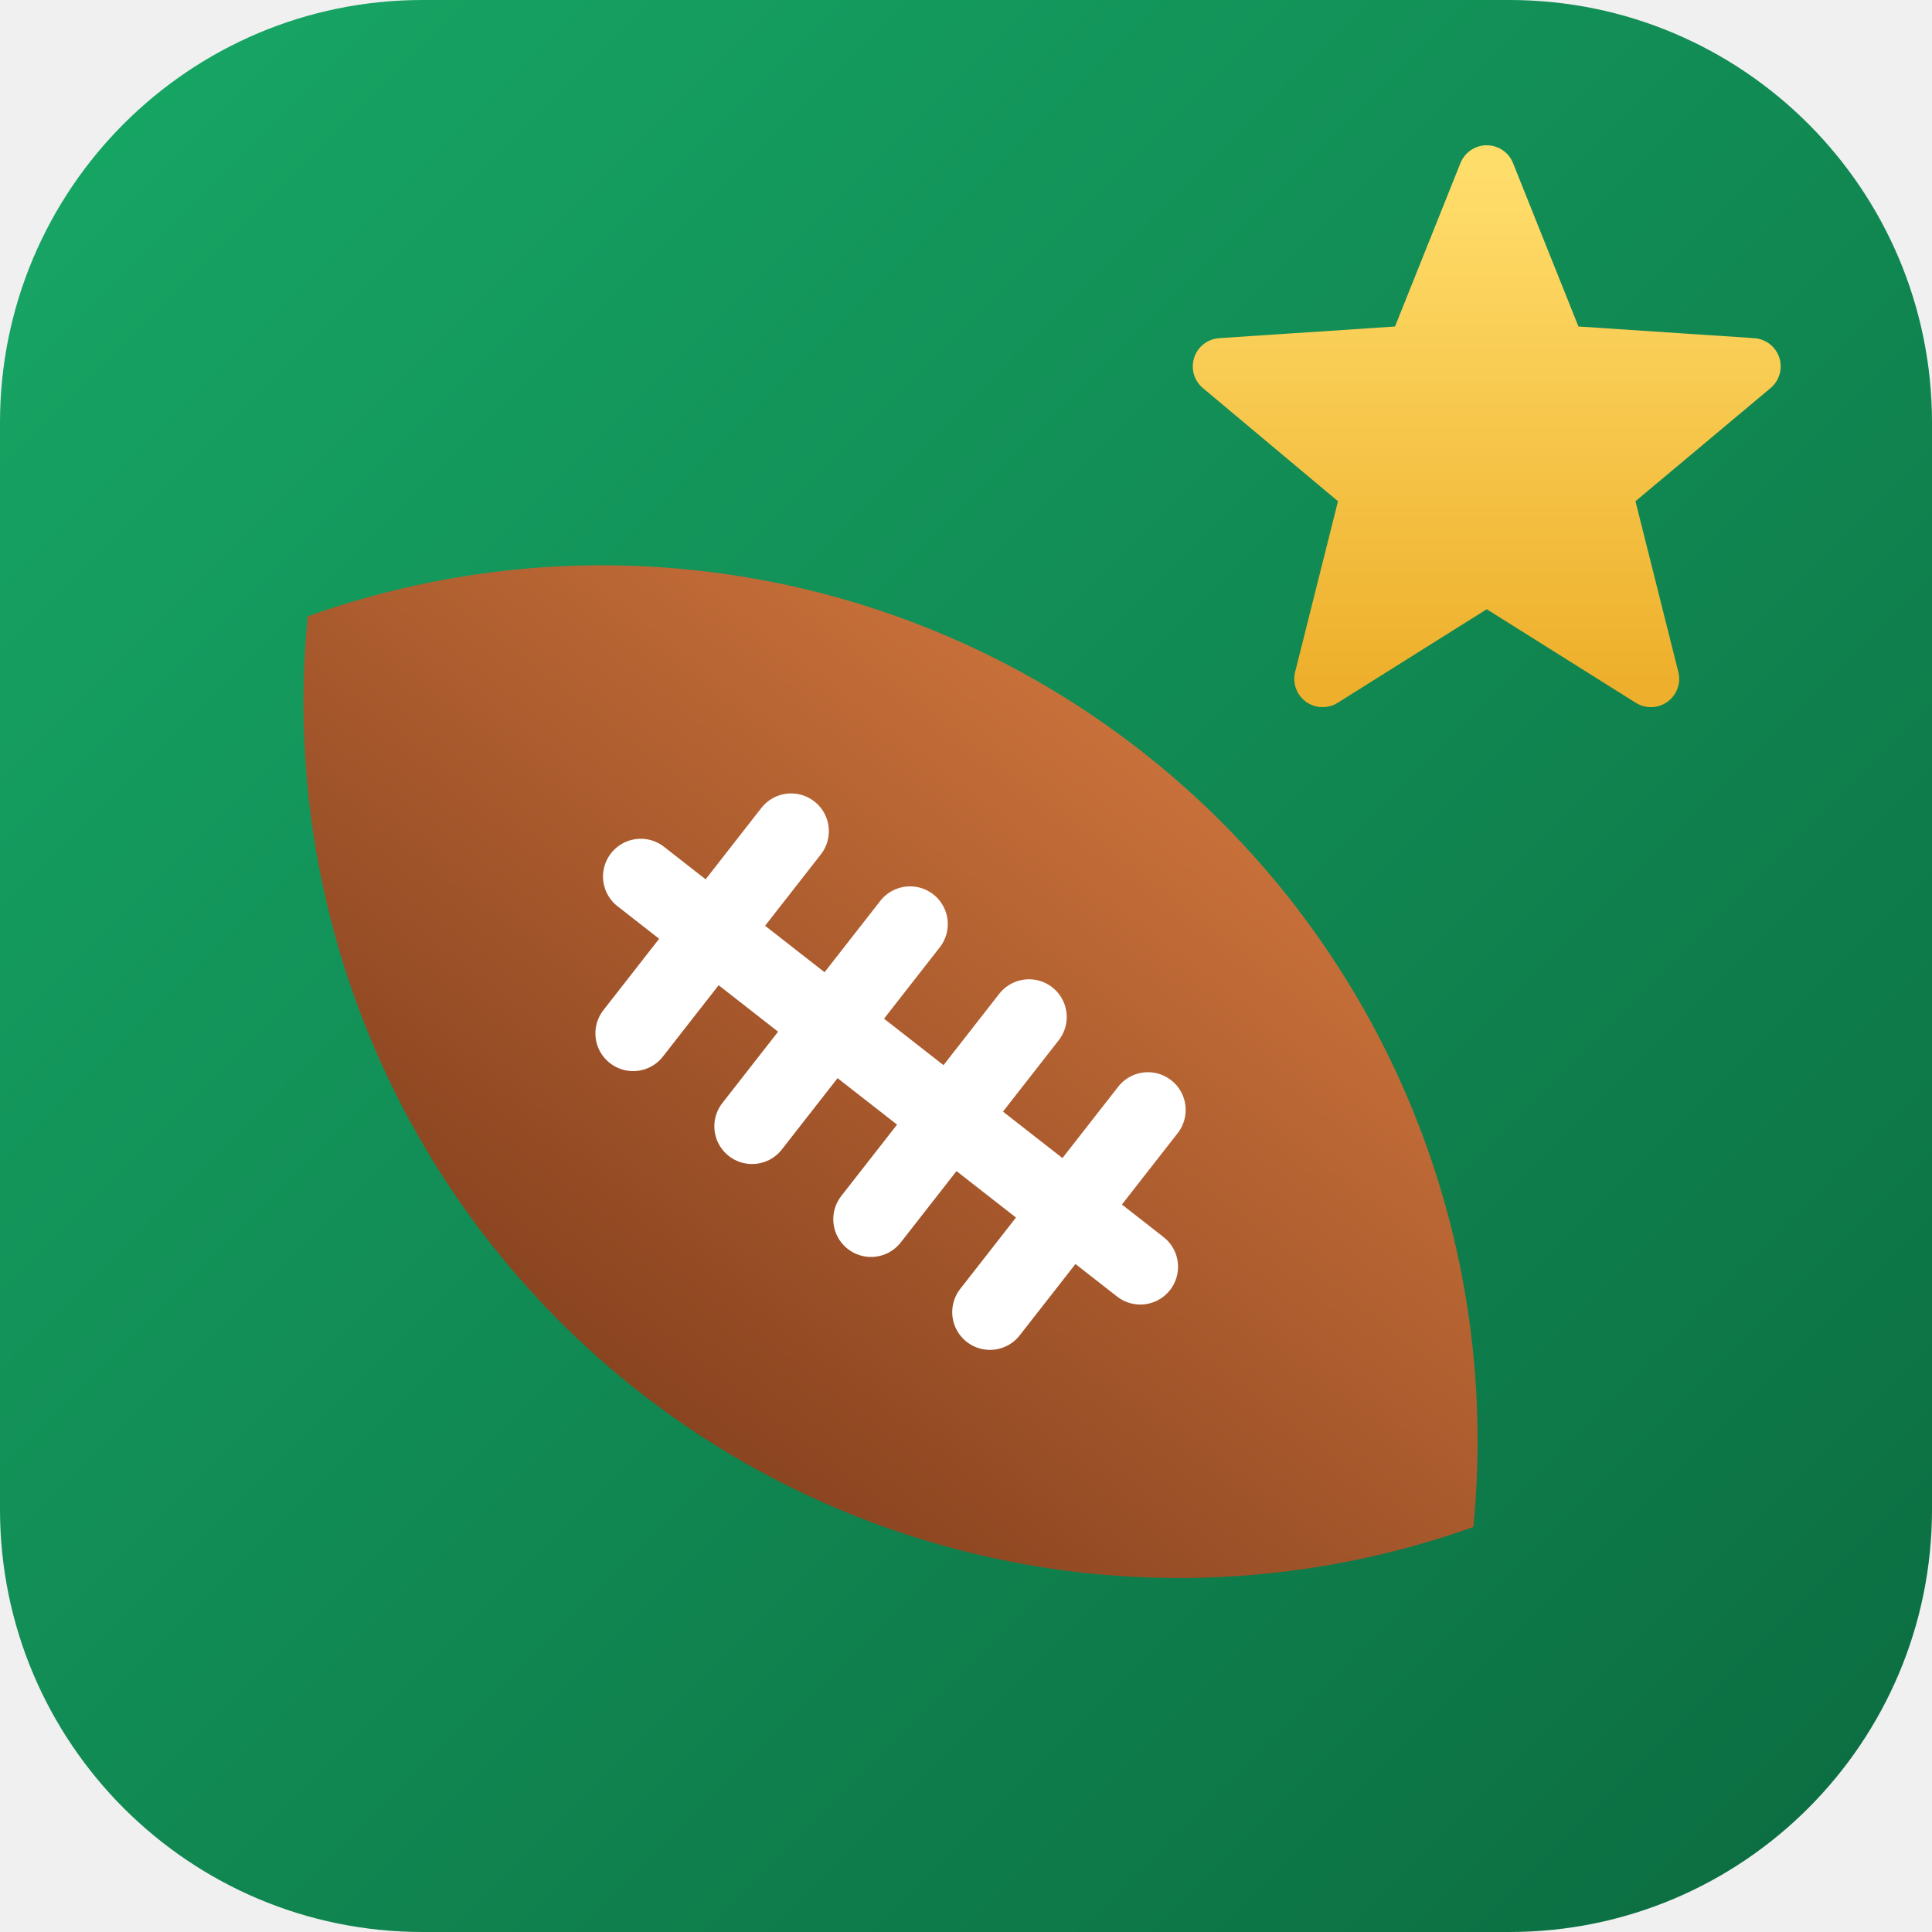
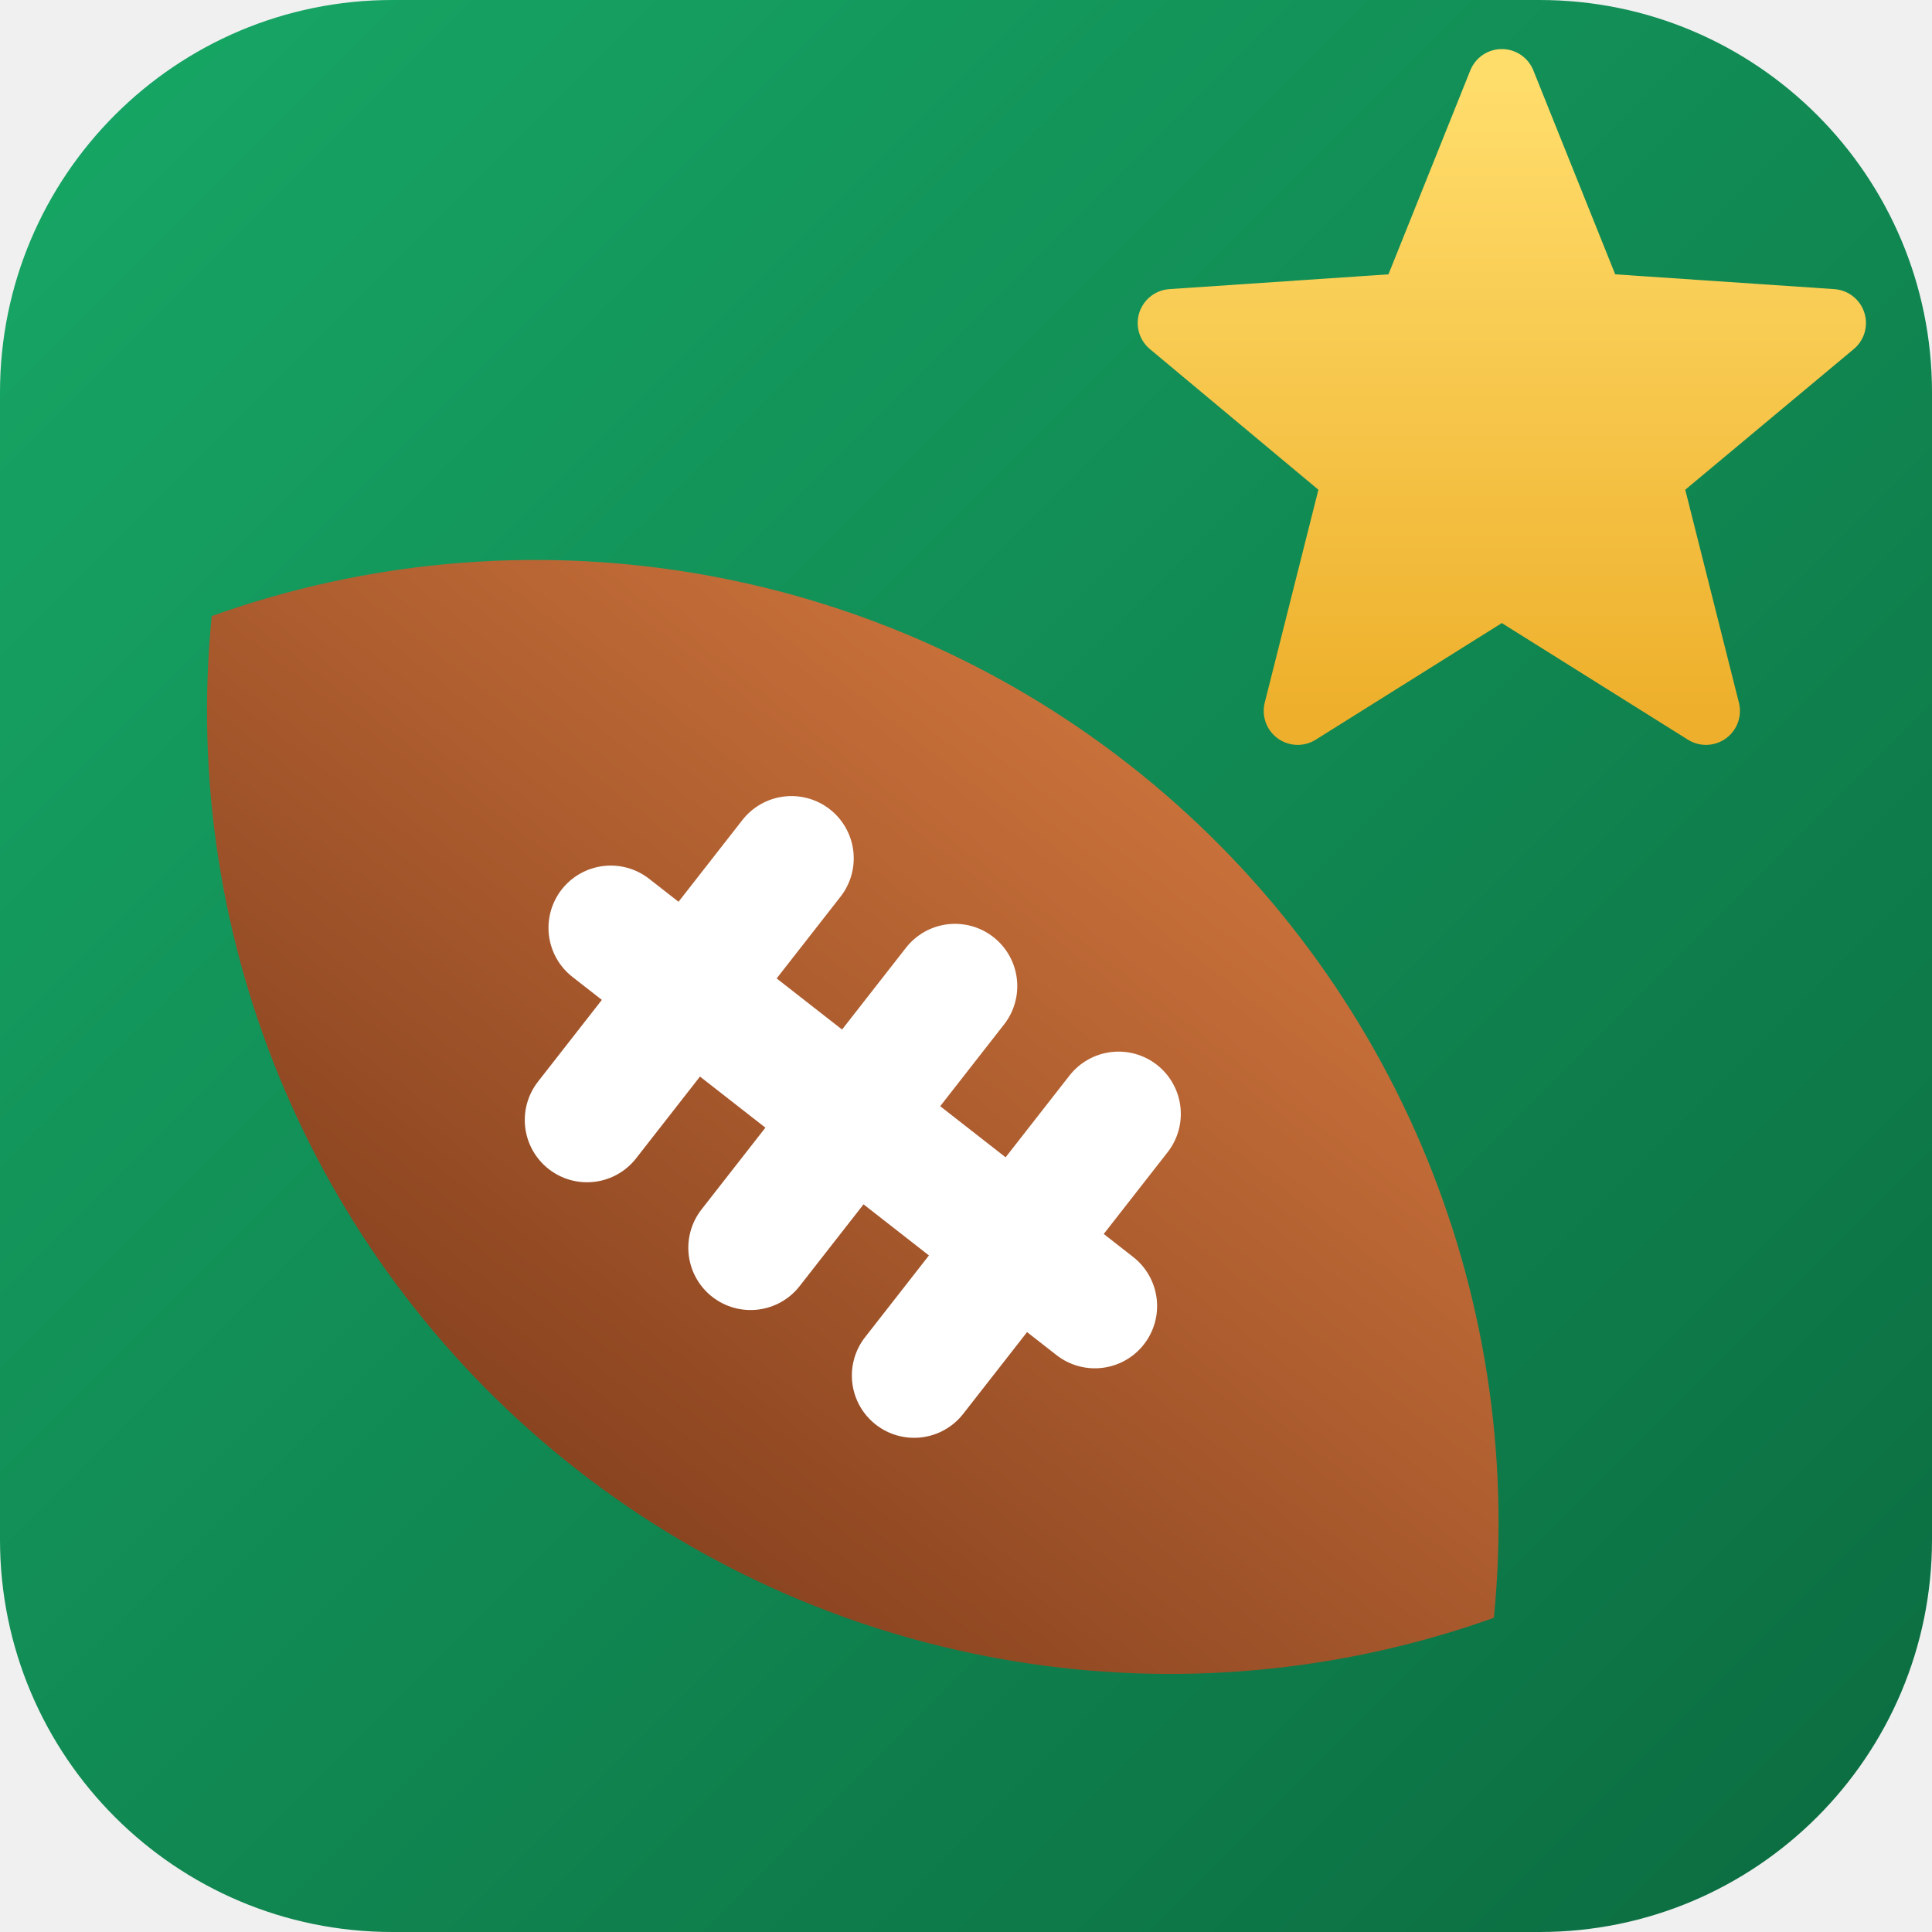
<svg xmlns="http://www.w3.org/2000/svg" viewBox="0 0 512 512">
  <defs>
    <linearGradient id="field" x1="0" y1="0" x2="1" y2="1">
      <stop offset="0" stop-color="#17a866" />
      <stop offset="1" stop-color="#0b6b40" />
    </linearGradient>
    <linearGradient id="leather" x1="0" y1="0" x2="0" y2="1">
      <stop offset="0" stop-color="#c8703a" />
      <stop offset="1" stop-color="#8a4420" />
    </linearGradient>
    <linearGradient id="gold" x1="0" y1="0" x2="0" y2="1">
      <stop offset="0" stop-color="#ffdd6b" />
      <stop offset="1" stop-color="#eeb02c" />
    </linearGradient>
  </defs>
-   <rect width="512" height="512" rx="112" fill="url(#field)" />
+   <rect width="512" height="512" rx="104" fill="url(#field)" />
  <g transform="translate(256 256) scale(1) translate(-256 -256)">
-     <g transform="translate(236 284) rotate(38) scale(1)">
+     <g transform="translate(226 296) rotate(38) scale(1.1)">
      <path d="M -196 0 A 232 232 0 0 1 196 0 A 232 232 0 0 1 -196 0 Z" fill="url(#leather)" />
-       <g stroke="#fff" stroke-width="20" stroke-linecap="round">
-         <line x1="-84" y1="0" x2="84" y2="0" />
-         <line x1="-60" y1="-34" x2="-60" y2="34" />
-         <line x1="-20" y1="-34" x2="-20" y2="34" />
-         <line x1="20" y1="-34" x2="20" y2="34" />
-         <line x1="60" y1="-34" x2="60" y2="34" />
+       <g stroke="#fff" stroke-width="30" stroke-linecap="round">
+         <line x1="-74" y1="0" x2="74" y2="0" />
+         <line x1="-50" y1="-40" x2="-50" y2="40" />
+         <line x1="0" y1="-40" x2="0" y2="40" />
+         <line x1="50" y1="-40" x2="50" y2="40" />
      </g>
    </g>
-     <polygon points="394.0,46.0 413.1,93.7 464.4,97.1 425.0,130.1 437.5,179.9 394.0,152.6 350.5,179.9 363.0,130.1 323.6,97.1 374.9,93.7" fill="url(#gold)" stroke="url(#gold)" stroke-width="15" stroke-linejoin="round" />
+     <polygon points="398.0,22.0 421.8,81.3 485.5,85.6 436.5,126.5 452.1,188.4 398.0,154.5 343.9,188.4 359.5,126.5 310.5,85.6 374.2,81.3" fill="url(#gold)" stroke="url(#gold)" stroke-width="18" stroke-linejoin="round" />
  </g>
</svg>
